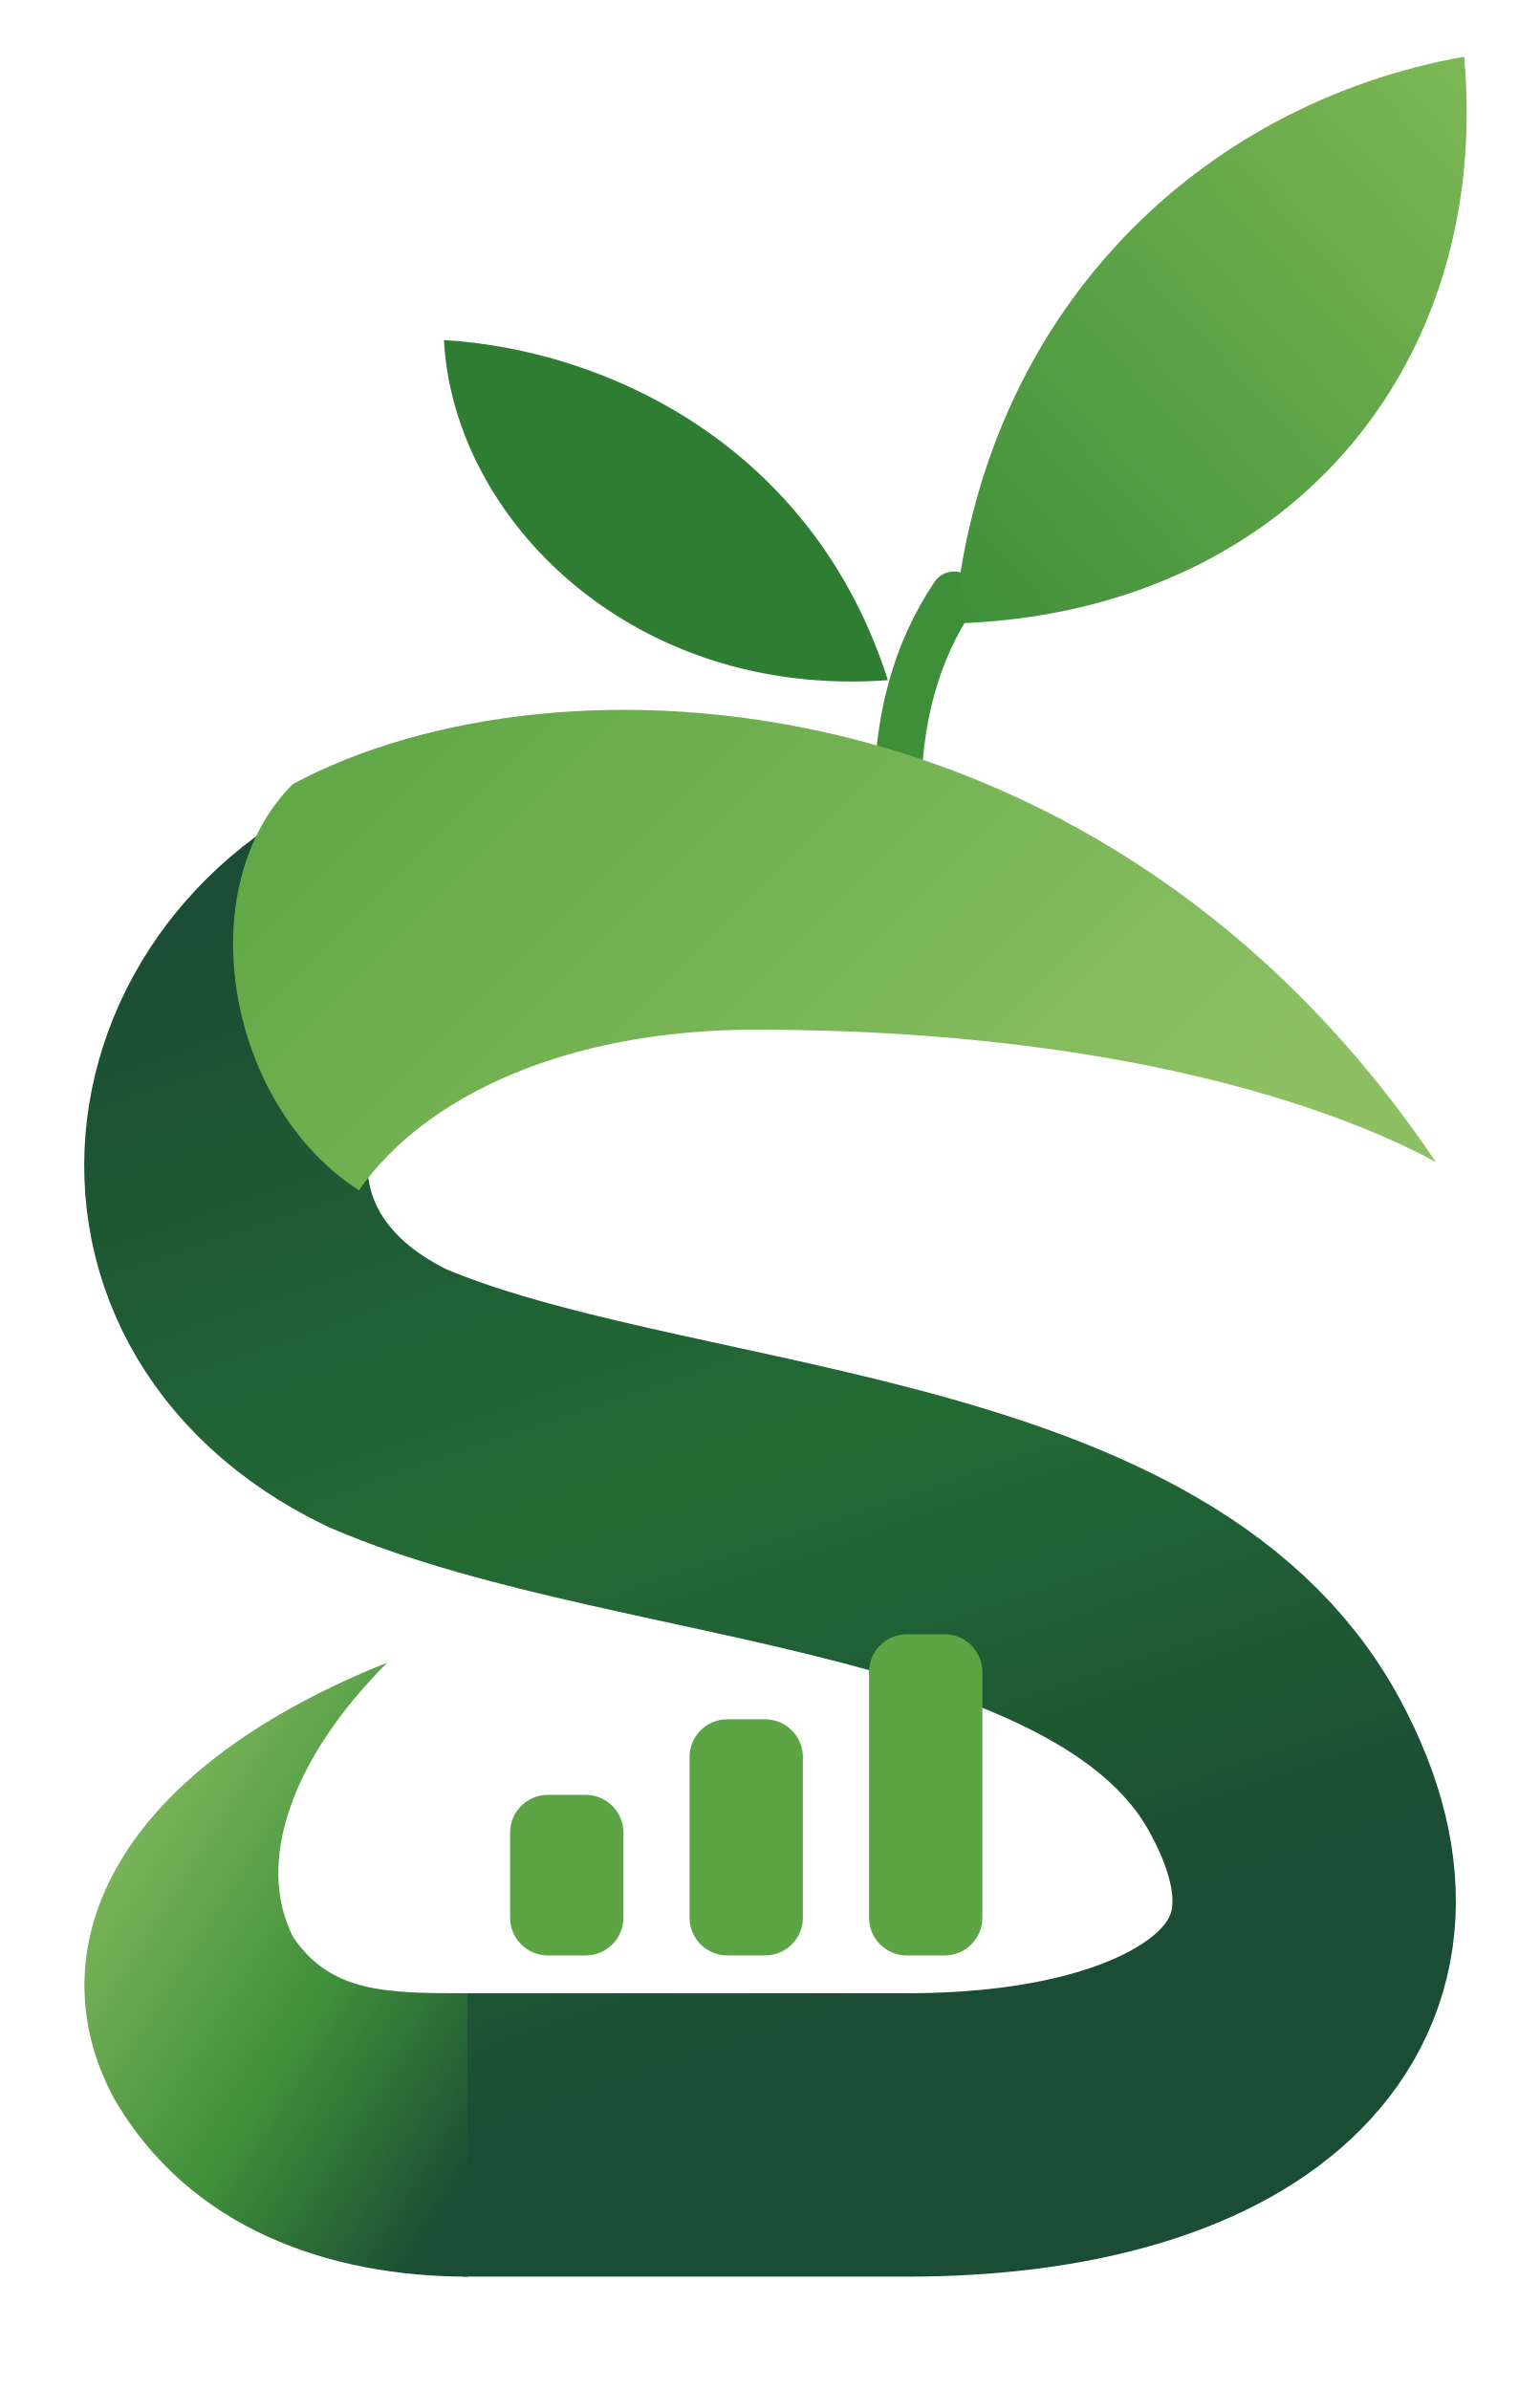
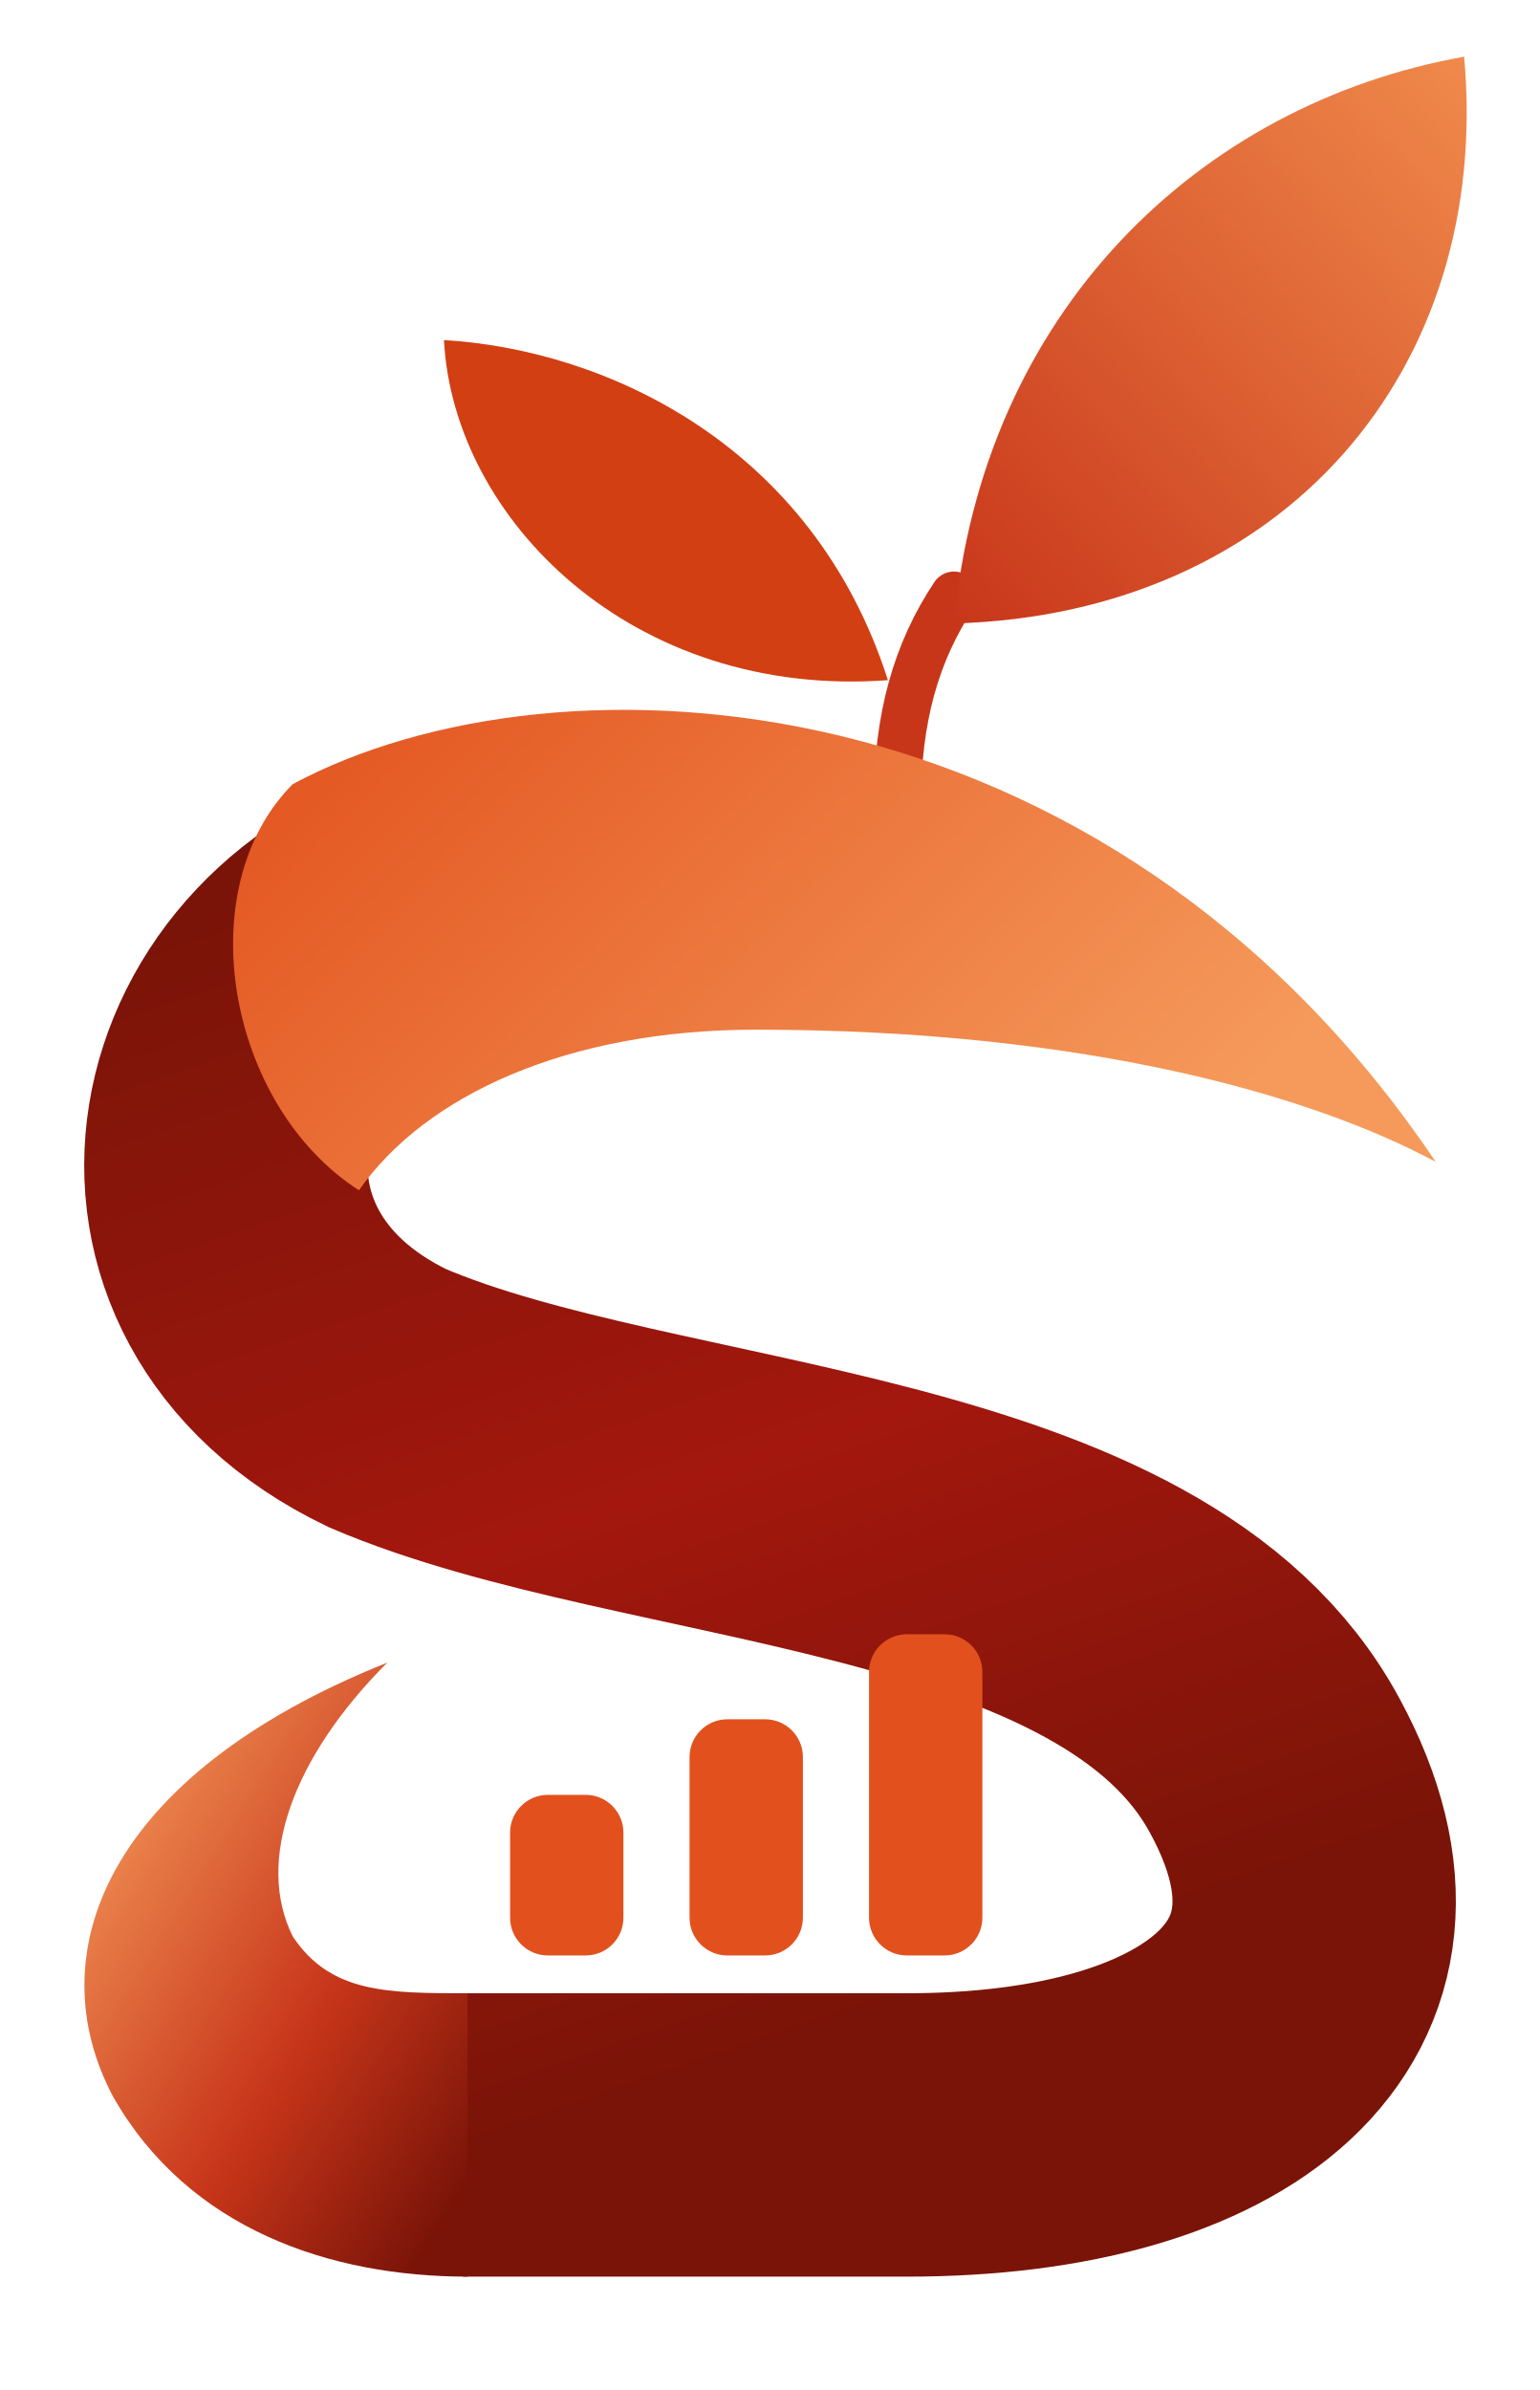
<svg xmlns="http://www.w3.org/2000/svg" viewBox="22 18 326 506">
  <defs>
    <linearGradient id="arm" x1="0" y1="0" x2="1" y2="0.4">
-       <stop offset="0" stop-color="#5DA544" />
-       <stop offset="1" stop-color="#8CC063" />
+       <stop offset="0" stop-color="#E2511D" />
+       <stop offset="1" stop-color="#F59A5B" />
    </linearGradient>
    <linearGradient id="body" x1="0" y1="0" x2="0.3" y2="1">
-       <stop offset="0" stop-color="#1B4D34" />
-       <stop offset="0.55" stop-color="#236B35" />
-       <stop offset="1" stop-color="#1B4D34" />
+       <stop offset="0" stop-color="#7A1408" />
+       <stop offset="0.55" stop-color="#A3170E" />
+       <stop offset="1" stop-color="#7A1408" />
    </linearGradient>
    <linearGradient id="tail" x1="1" y1="0.85" x2="0.15" y2="0">
-       <stop offset="0" stop-color="#1B4D34" />
-       <stop offset="0.4" stop-color="#3F8F3A" />
-       <stop offset="1" stop-color="#8CC063" />
+       <stop offset="0" stop-color="#7A1408" />
+       <stop offset="0.4" stop-color="#C8361A" />
+       <stop offset="1" stop-color="#F59A5B" />
    </linearGradient>
    <linearGradient id="leafR" x1="0" y1="1" x2="1" y2="0">
-       <stop offset="0" stop-color="#3F8F3A" />
-       <stop offset="1" stop-color="#7DB855" />
+       <stop offset="0" stop-color="#C8361A" />
+       <stop offset="1" stop-color="#F08A4B" />
    </linearGradient>
  </defs>
-   <path d="M212 188 C 212 170, 216 156, 224 144" fill="none" stroke="#3F8F3A" stroke-width="10" stroke-linecap="round" />
-   <path d="M210 162 C 194 112, 150 92, 116 90 C 118 128, 156 166, 210 162 Z" fill="#2E7D32" />
+   <path d="M212 188 C 212 170, 216 156, 224 144" fill="none" stroke="#C8361A" stroke-width="10" stroke-linecap="round" />
+   <path d="M210 162 C 194 112, 150 92, 116 90 C 118 128, 156 166, 210 162 Z" fill="#D23F12" />
  <path d="M224 150 C 230 84, 276 40, 332 30 C 338 96, 294 148, 224 150 Z" fill="url(#leafR)" />
  <path d="M118 208 C 64 222, 50 288, 104 314 C 160 338, 262 336, 292 392 C 318 440, 280 470, 214 470 L 120 470" fill="none" stroke="url(#body)" stroke-width="60" stroke-linecap="butt" />
  <path d="M121 500 C 92 500, 62 490, 46 462 C 30 432, 44 394, 104 370 C 84 390, 76 412, 84 428 C 92 440, 104 440, 121 440 Z" fill="url(#tail)" />
  <path d="M84 184 C 140 154, 256 160, 326 264 C 300 250, 252 236, 182 236 C 142 236, 112 250, 98 270 C 70 252, 62 206, 84 184 Z" fill="url(#arm)" />
-   <g fill="#5DA544">
+   <g fill="#E2511D">
    <rect x="130" y="398" width="24" height="34" rx="8" />
    <rect x="168" y="382" width="24" height="50" rx="8" />
    <rect x="206" y="364" width="24" height="68" rx="8" />
  </g>
</svg>
